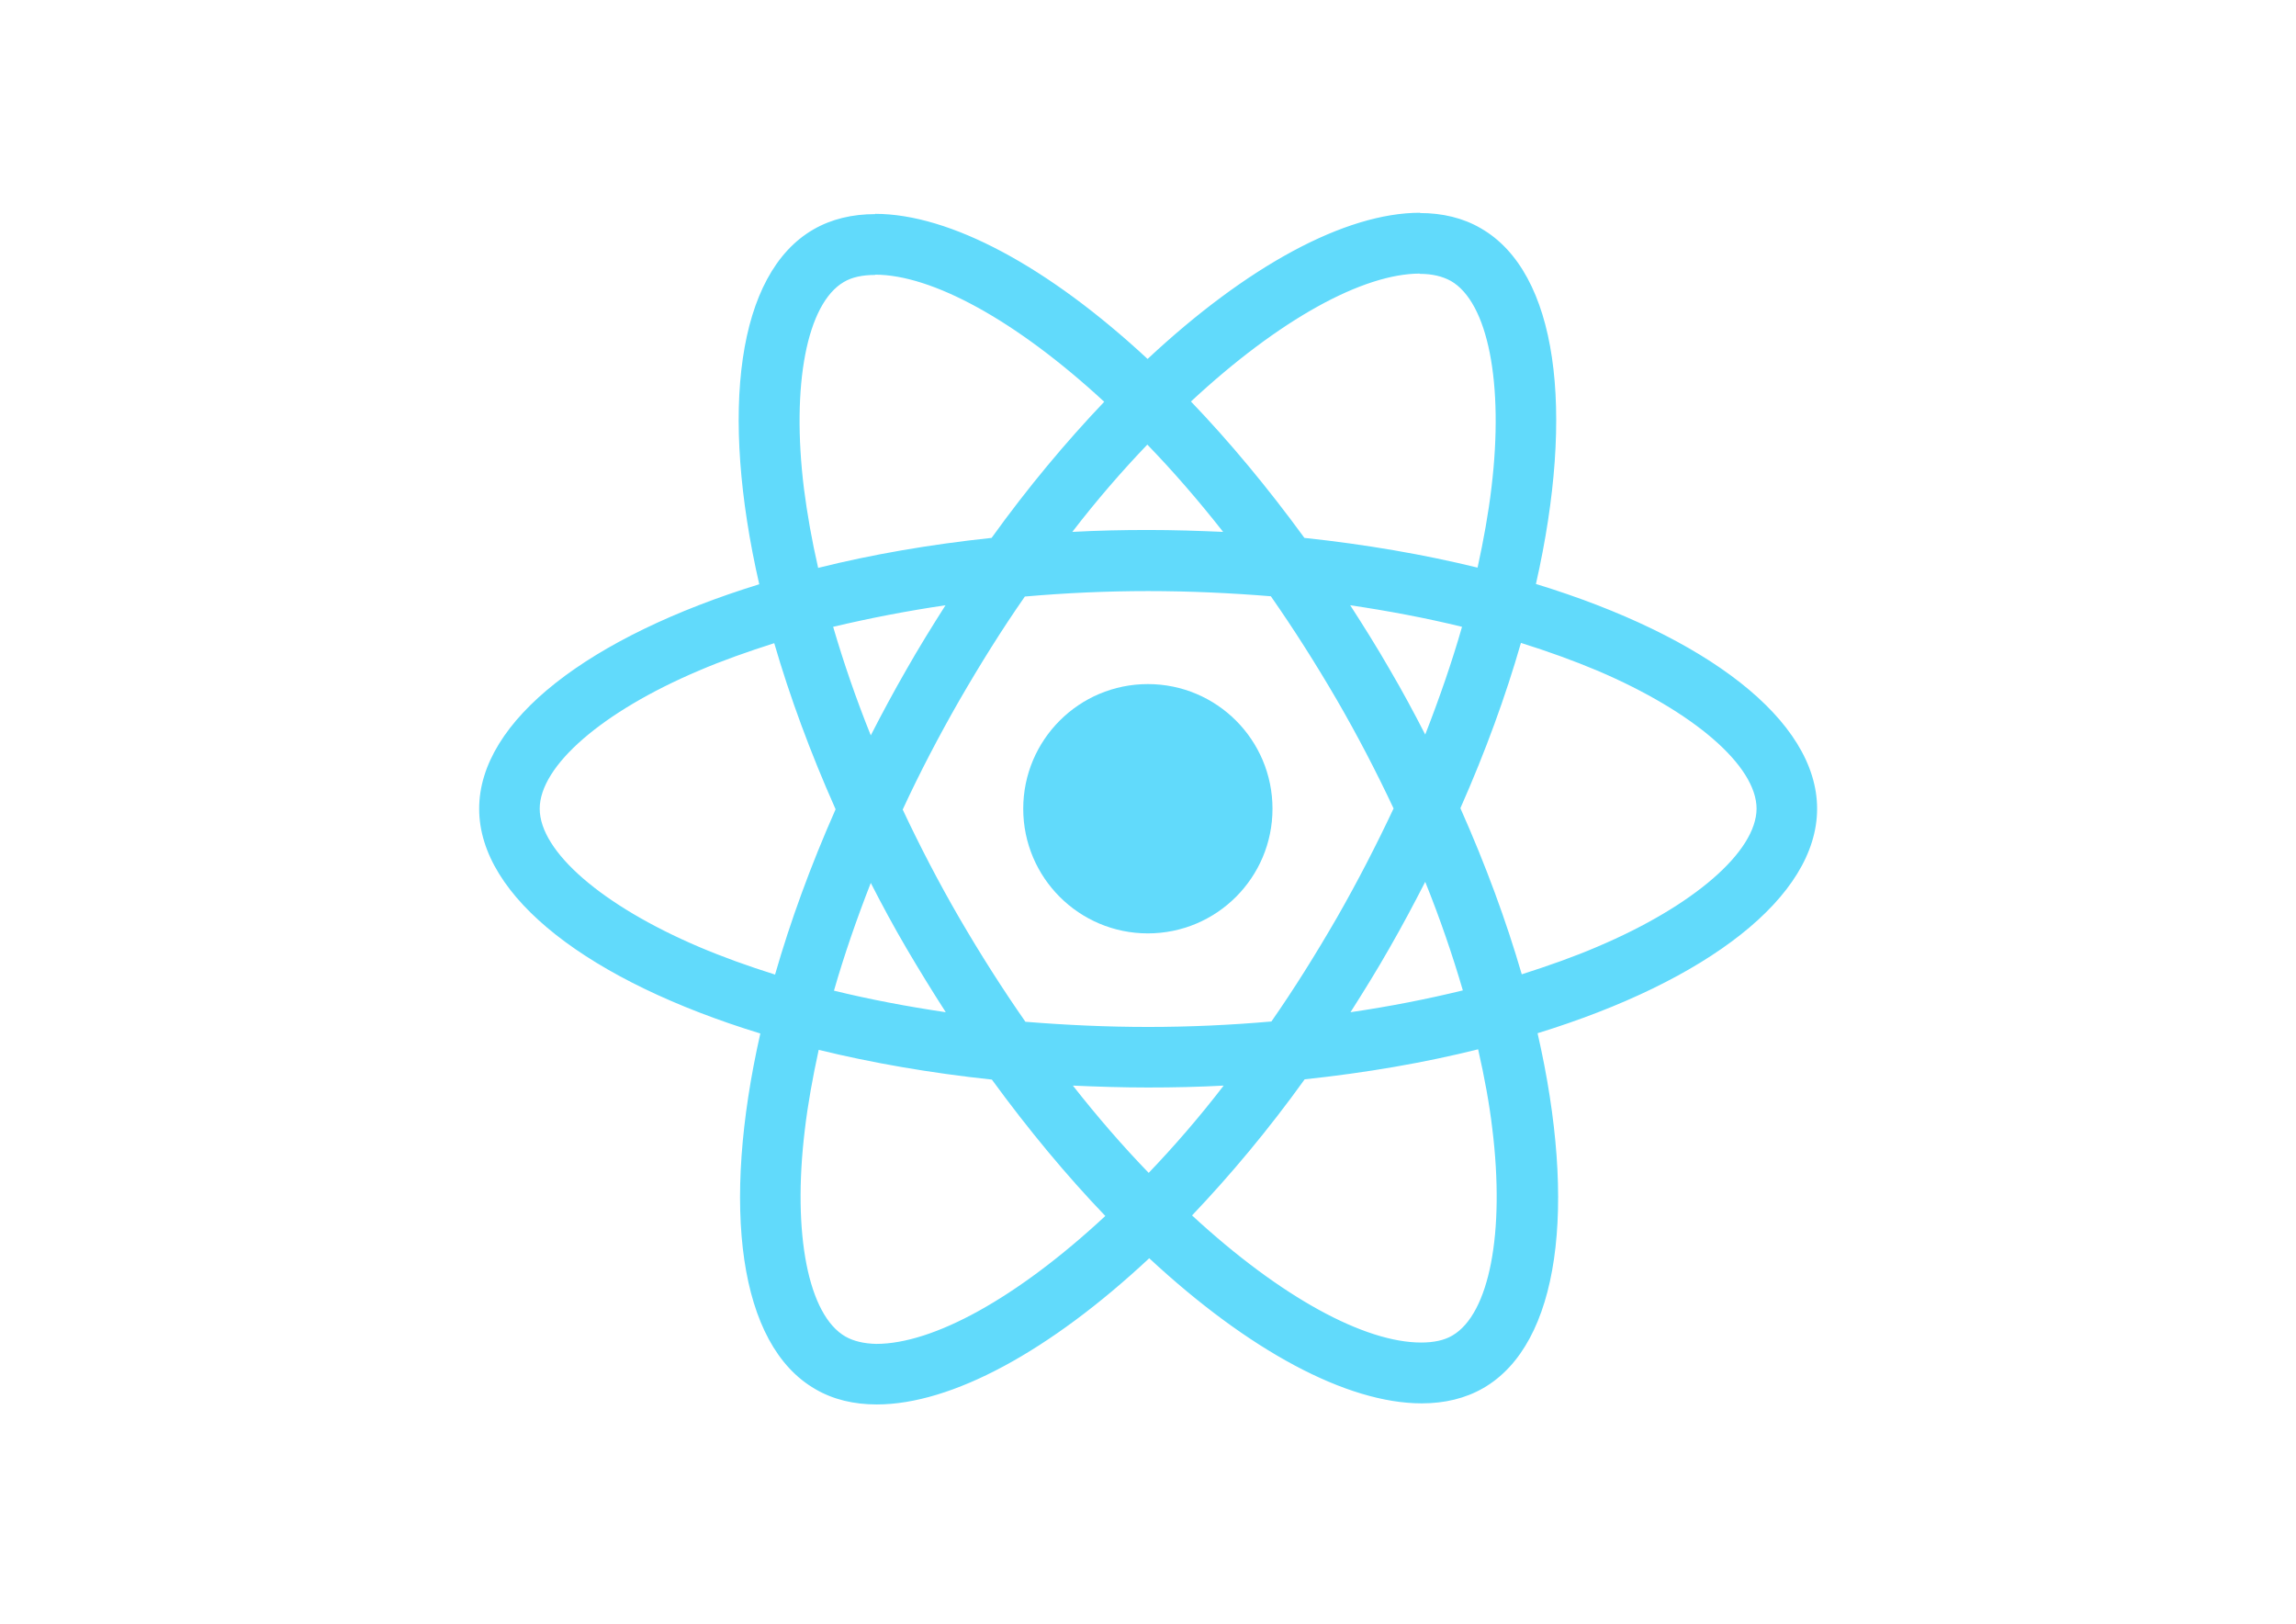
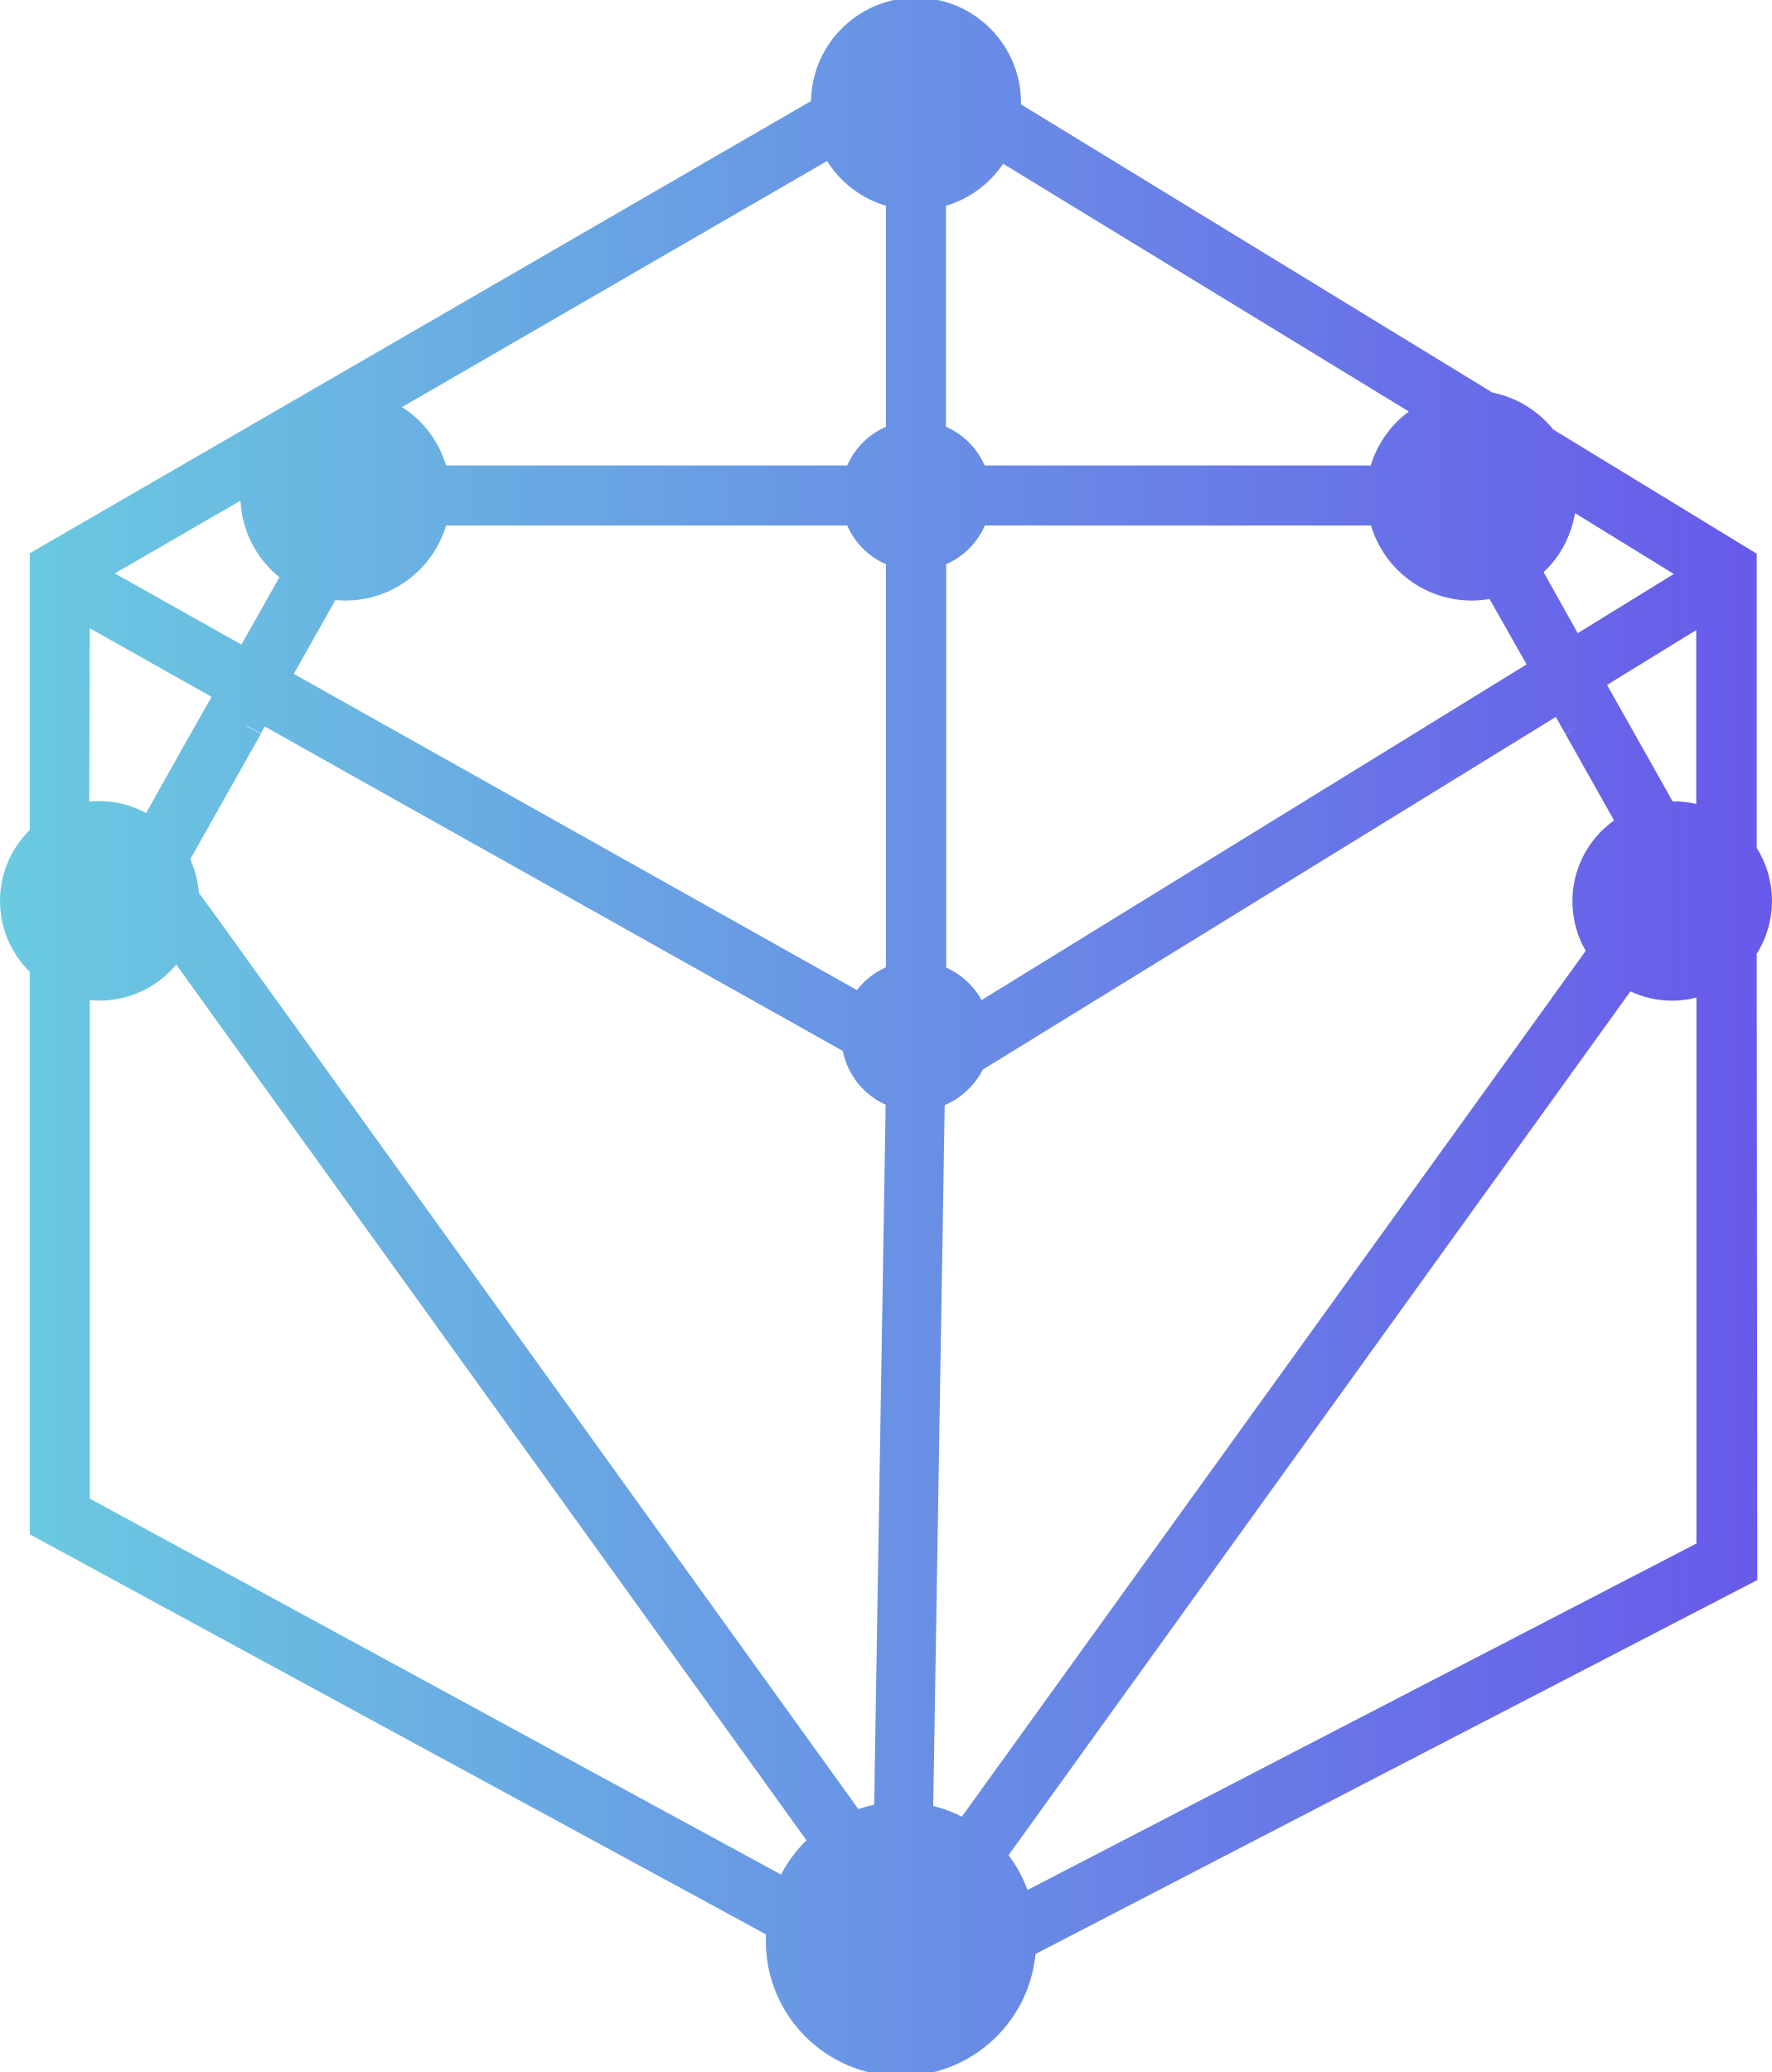
- <svg xmlns="http://www.w3.org/2000/svg" viewBox="0 0 841.9 595.3">
-   <g fill="#61DAFB">
-     <path d="M666.3 296.5c0-32.5-40.7-63.3-103.1-82.4 14.4-63.6 8-114.2-20.2-130.4-6.5-3.8-14.1-5.6-22.4-5.6v22.3c4.6 0 8.3.9 11.4 2.6 13.6 7.8 19.5 37.5 14.9 75.7-1.1 9.4-2.9 19.3-5.1 29.4-19.6-4.8-41-8.5-63.5-10.9-13.5-18.5-27.5-35.3-41.6-50 32.6-30.3 63.2-46.9 84-46.9V78c-27.5 0-63.5 19.6-99.9 53.6-36.4-33.8-72.4-53.2-99.9-53.2v22.3c20.7 0 51.4 16.5 84 46.6-14 14.7-28 31.4-41.3 49.9-22.6 2.4-44 6.1-63.6 11-2.3-10-4-19.7-5.2-29-4.7-38.2 1.1-67.9 14.6-75.8 3-1.8 6.9-2.6 11.5-2.6V78.5c-8.4 0-16 1.8-22.6 5.6-28.1 16.2-34.4 66.7-19.9 130.1-62.2 19.2-102.7 49.9-102.7 82.3 0 32.5 40.7 63.3 103.1 82.4-14.4 63.6-8 114.2 20.2 130.4 6.5 3.8 14.1 5.6 22.5 5.6 27.5 0 63.5-19.6 99.9-53.6 36.4 33.8 72.4 53.2 99.9 53.2 8.4 0 16-1.8 22.6-5.6 28.1-16.2 34.4-66.7 19.9-130.1 62-19.1 102.5-49.9 102.5-82.3zm-130.2-66.7c-3.7 12.9-8.3 26.2-13.5 39.5-4.1-8-8.4-16-13.1-24-4.6-8-9.5-15.8-14.4-23.4 14.2 2.1 27.9 4.7 41 7.9zm-45.8 106.5c-7.8 13.5-15.8 26.3-24.1 38.2-14.9 1.3-30 2-45.2 2-15.1 0-30.2-.7-45-1.9-8.3-11.9-16.4-24.6-24.2-38-7.6-13.1-14.5-26.4-20.8-39.8 6.2-13.4 13.2-26.8 20.7-39.9 7.8-13.5 15.8-26.3 24.1-38.2 14.9-1.3 30-2 45.2-2 15.1 0 30.2.7 45 1.9 8.3 11.9 16.4 24.6 24.2 38 7.6 13.1 14.5 26.4 20.8 39.8-6.3 13.4-13.2 26.8-20.7 39.9zm32.3-13c5.4 13.4 10 26.8 13.8 39.8-13.1 3.2-26.9 5.9-41.2 8 4.9-7.7 9.8-15.6 14.4-23.7 4.6-8 8.9-16.1 13-24.1zM421.2 430c-9.3-9.6-18.6-20.3-27.8-32 9 .4 18.2.7 27.5.7 9.4 0 18.7-.2 27.8-.7-9 11.7-18.3 22.4-27.5 32zm-74.4-58.9c-14.2-2.1-27.9-4.7-41-7.9 3.7-12.9 8.3-26.2 13.5-39.5 4.1 8 8.4 16 13.1 24 4.7 8 9.5 15.8 14.4 23.4zM420.7 163c9.3 9.6 18.6 20.3 27.8 32-9-.4-18.2-.7-27.5-.7-9.4 0-18.7.2-27.8.7 9-11.7 18.3-22.4 27.5-32zm-74 58.9c-4.9 7.7-9.8 15.6-14.4 23.7-4.6 8-8.9 16-13 24-5.4-13.4-10-26.8-13.8-39.8 13.1-3.1 26.9-5.8 41.2-7.9zm-90.5 125.2c-35.4-15.1-58.3-34.9-58.3-50.6 0-15.7 22.9-35.6 58.3-50.6 8.6-3.7 18-7 27.7-10.1 5.7 19.6 13.2 40 22.5 60.9-9.2 20.8-16.6 41.1-22.2 60.6-9.9-3.1-19.3-6.5-28-10.2zM310 490c-13.6-7.8-19.5-37.5-14.9-75.7 1.1-9.4 2.9-19.3 5.1-29.4 19.6 4.8 41 8.5 63.5 10.9 13.5 18.5 27.5 35.3 41.6 50-32.6 30.3-63.2 46.9-84 46.9-4.5-.1-8.3-1-11.3-2.7zm237.2-76.2c4.7 38.2-1.1 67.9-14.6 75.8-3 1.8-6.9 2.6-11.5 2.6-20.7 0-51.4-16.5-84-46.6 14-14.7 28-31.4 41.3-49.9 22.6-2.4 44-6.1 63.6-11 2.3 10.1 4.1 19.8 5.2 29.1zm38.5-66.7c-8.6 3.7-18 7-27.7 10.1-5.7-19.6-13.2-40-22.5-60.9 9.2-20.8 16.6-41.1 22.2-60.6 9.9 3.1 19.3 6.5 28.1 10.2 35.4 15.1 58.3 34.9 58.3 50.6-.1 15.7-23 35.6-58.4 50.6zM320.8 78.4z" />
-     <circle cx="420.9" cy="296.5" r="45.7" />
-     <path d="M520.5 78.1z" />
+ <svg xmlns="http://www.w3.org/2000/svg" viewBox="0 0 203.73 238.26">
+   <defs>
+     <style>.cls-1{fill:url(#New_Gradient_Swatch);}</style>
+     <linearGradient id="New_Gradient_Swatch" y1="119.13" x2="203.73" y2="119.13" gradientUnits="userSpaceOnUse">
+       <stop offset="0" stop-color="#6acbe0" />
+       <stop offset="1" stop-color="#6859ea" />
+     </linearGradient>
+   </defs>
+   <g id="Layer_2" data-name="Layer 2">
+     <g id="Layer_2-2" data-name="Layer 2">
+       <path id="_Compound_Path_" data-name="&lt;Compound Path&gt;" class="cls-1" d="M202,109.67a11.38,11.38,0,0,0,0-12.16V63.67L178.61,49.39a12.06,12.06,0,0,0-7-4.25L117.4,12a12.07,12.07,0,0,0-24.14-.38l-89.84,52V95.44a11.43,11.43,0,0,0,0,16.31v64.68l84.65,46c0,.09,0,.17,0,.26a15.54,15.54,0,0,0,31,2l83-43Zm-179.13-7a11.36,11.36,0,0,0-1-3.86l8.12-14.41-1.6-.9v-.06l1.6.91.45-.81,66.47,37.31a8.63,8.63,0,0,0,4.93,6.18l-1.32,80.5a15.75,15.75,0,0,0-1.82.5L25.3,106h0Zm90,12.33a8.64,8.64,0,0,0-4.07-3.74V64.88a8.63,8.63,0,0,0,4.45-4.45h44.4a12.09,12.09,0,0,0,11.58,8.63,12.6,12.6,0,0,0,2.05-.18l4.26,7.52Zm64.63-49.2A12,12,0,0,0,181.1,59L192.47,66l-11.05,6.81ZM157.62,53.52h-44.4a8.67,8.67,0,0,0-4.45-4.45V23.66a12,12,0,0,0,6.58-4.83L162,47.32A12.1,12.1,0,0,0,157.62,53.52ZM101.87,23.66V49.07a8.67,8.67,0,0,0-4.45,4.45H51.29a12.07,12.07,0,0,0-5.06-6.71L95.1,18.52A12.06,12.06,0,0,0,101.87,23.66ZM32.13,66.38l-4.37,7.74L13.2,65.94l14.45-8.37A12.08,12.08,0,0,0,32.13,66.38Zm35.18-5.95H97.42a8.63,8.63,0,0,0,4.45,4.45v46.35a8.56,8.56,0,0,0-3.33,2.62L33.78,77.49,38.57,69a10.6,10.6,0,0,0,1.14.06,12.09,12.09,0,0,0,11.58-8.63H64m3,0h.24m-.61,0H67m-.65,0h.25m44,148.47a15.46,15.46,0,0,0-3.29-1.23l1.32-80.59A8.73,8.73,0,0,0,113,123l65.9-40.56,1.1,1.93,1.6-.9-1.6.93,5.6,9.94a11.41,11.41,0,0,0-3.26,15ZM192.33,92.15l-3.37-6h0l-4.17-7.39,10.26-6.31v20A11.24,11.24,0,0,0,192.33,92.15Zm-182-19.9,14,7.88-3.4,6h0l-4.13,7.36a11.39,11.39,0,0,0-5.43-1.37,10.18,10.18,0,0,0-1.11.06Zm0,100.08V115a10.18,10.18,0,0,0,1.11.06,11.44,11.44,0,0,0,8.82-4.15L92.74,211.62a15.38,15.38,0,0,0-2.93,3.94Zm107.82,45a15.39,15.39,0,0,0-2.18-4L187.48,114a11.37,11.37,0,0,0,4.81,1.07,11.09,11.09,0,0,0,2.78-.36v62.78Z" />
+     </g>
  </g>
</svg>
